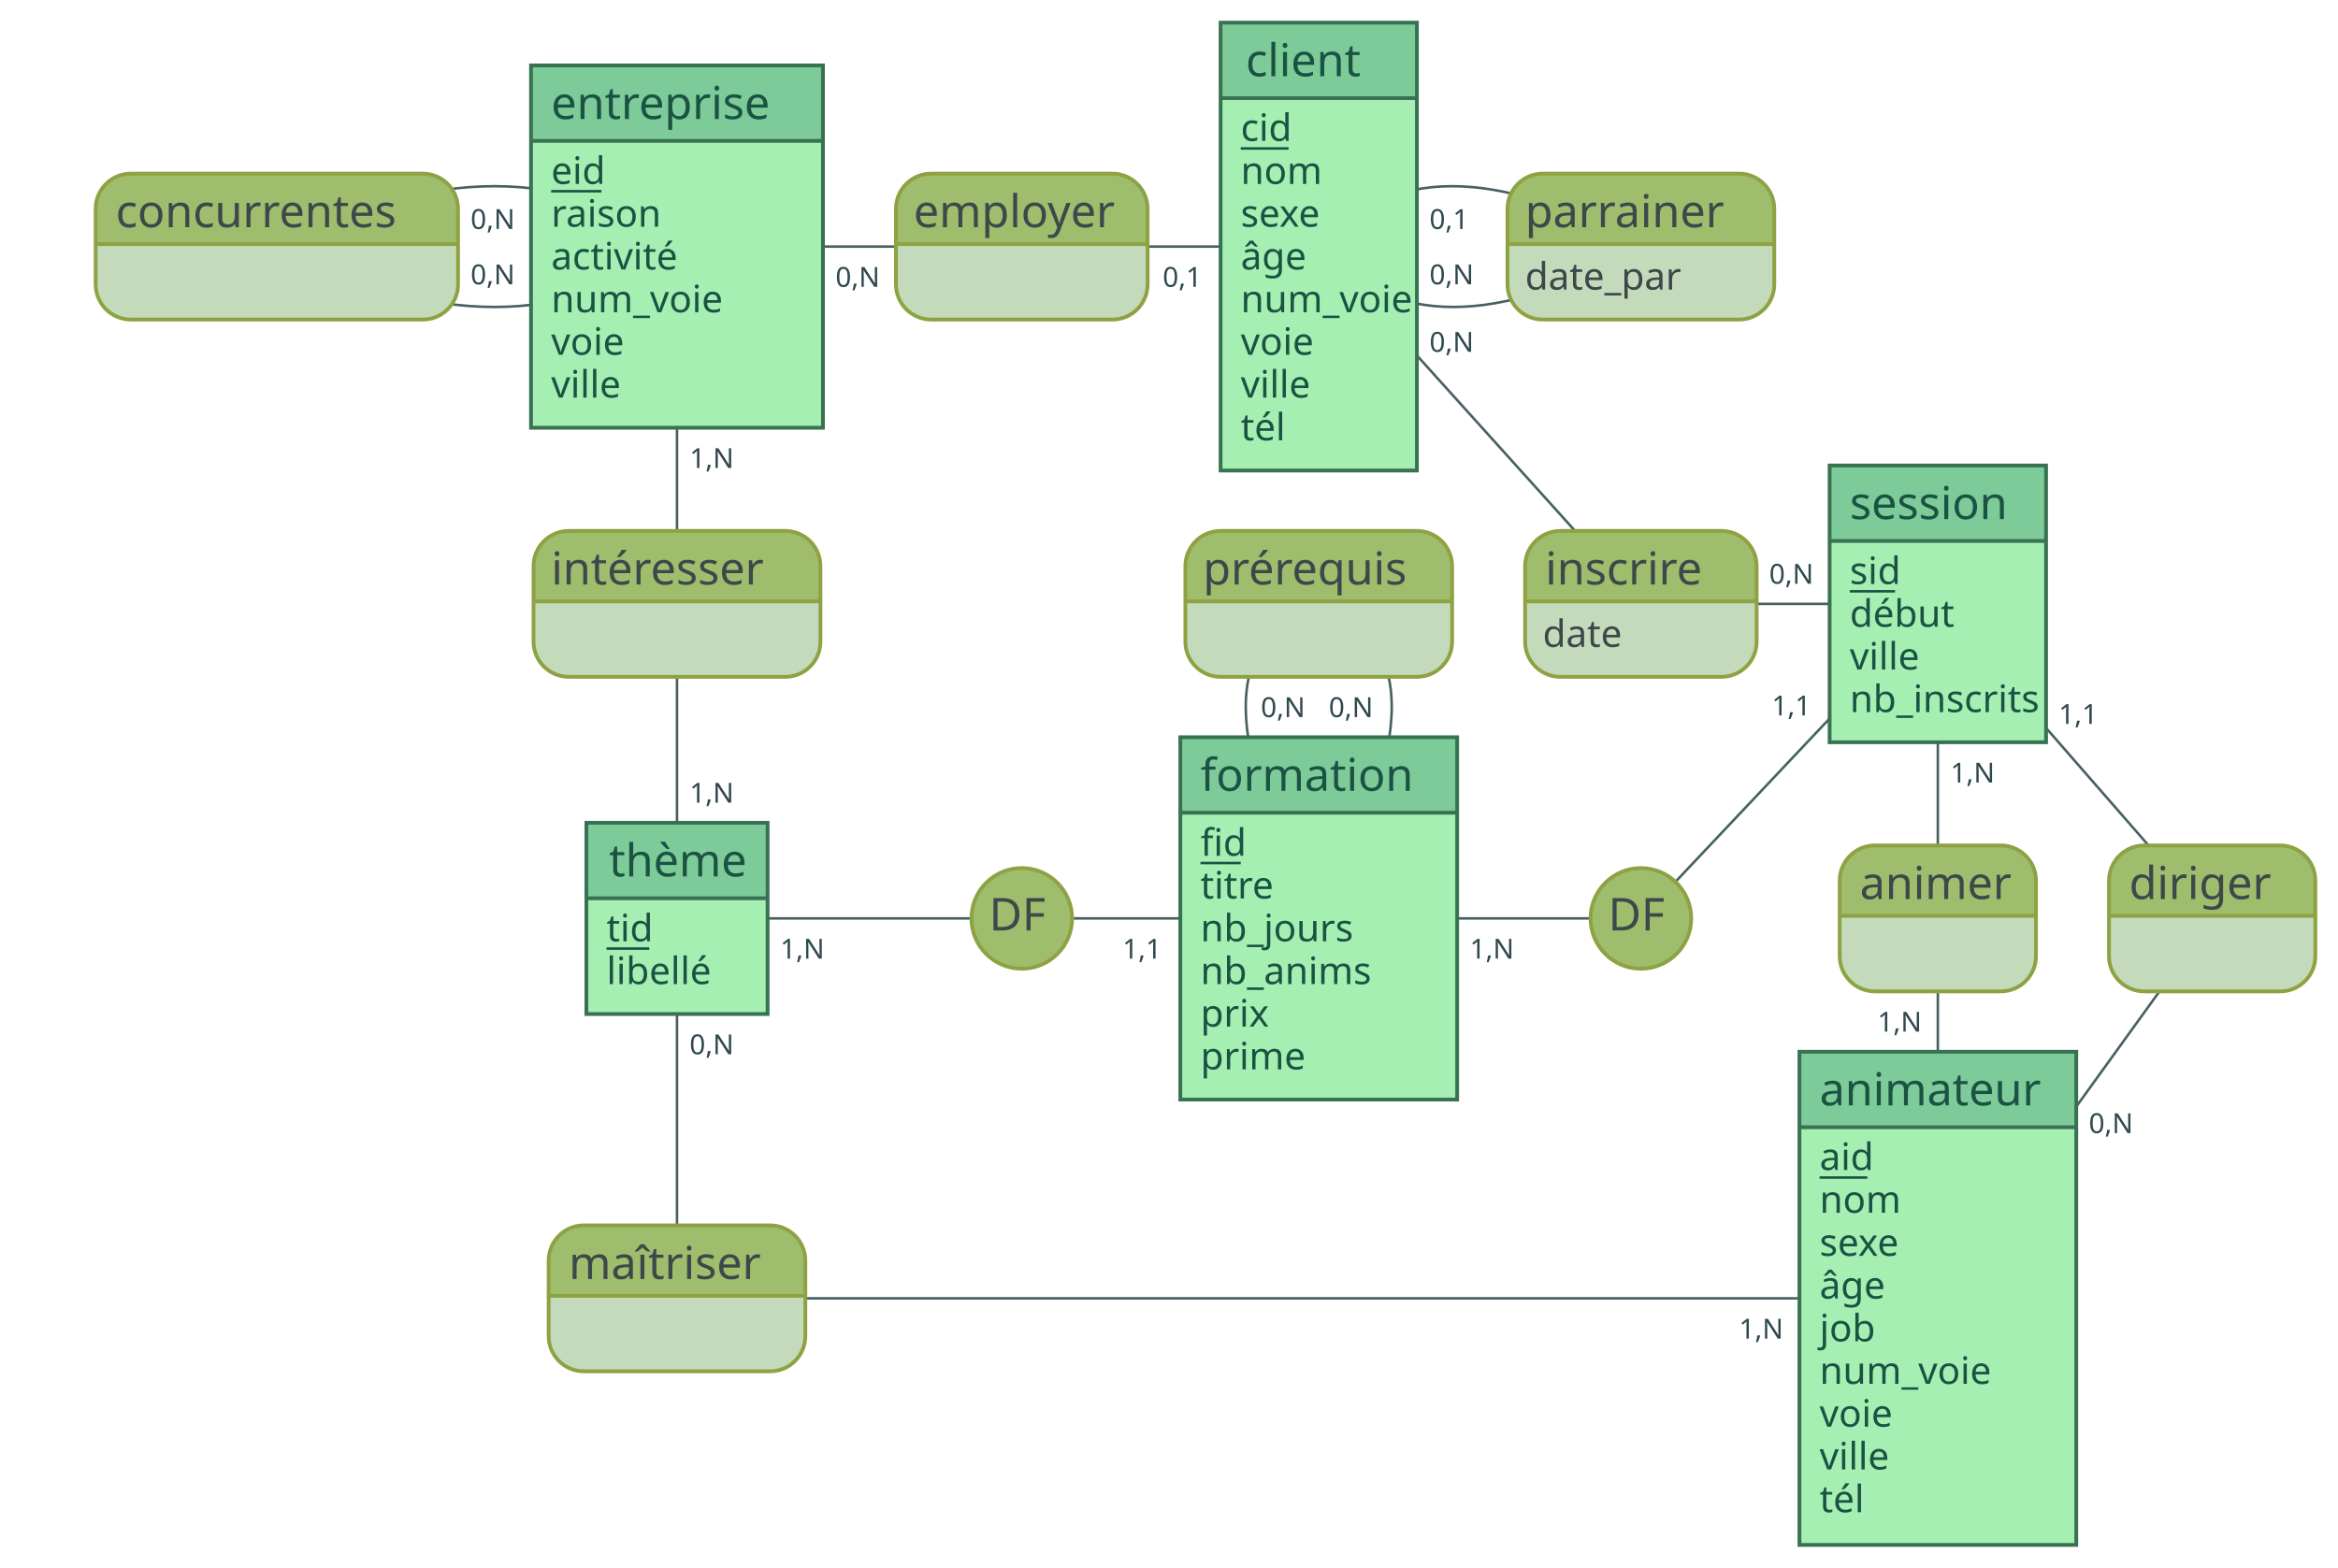
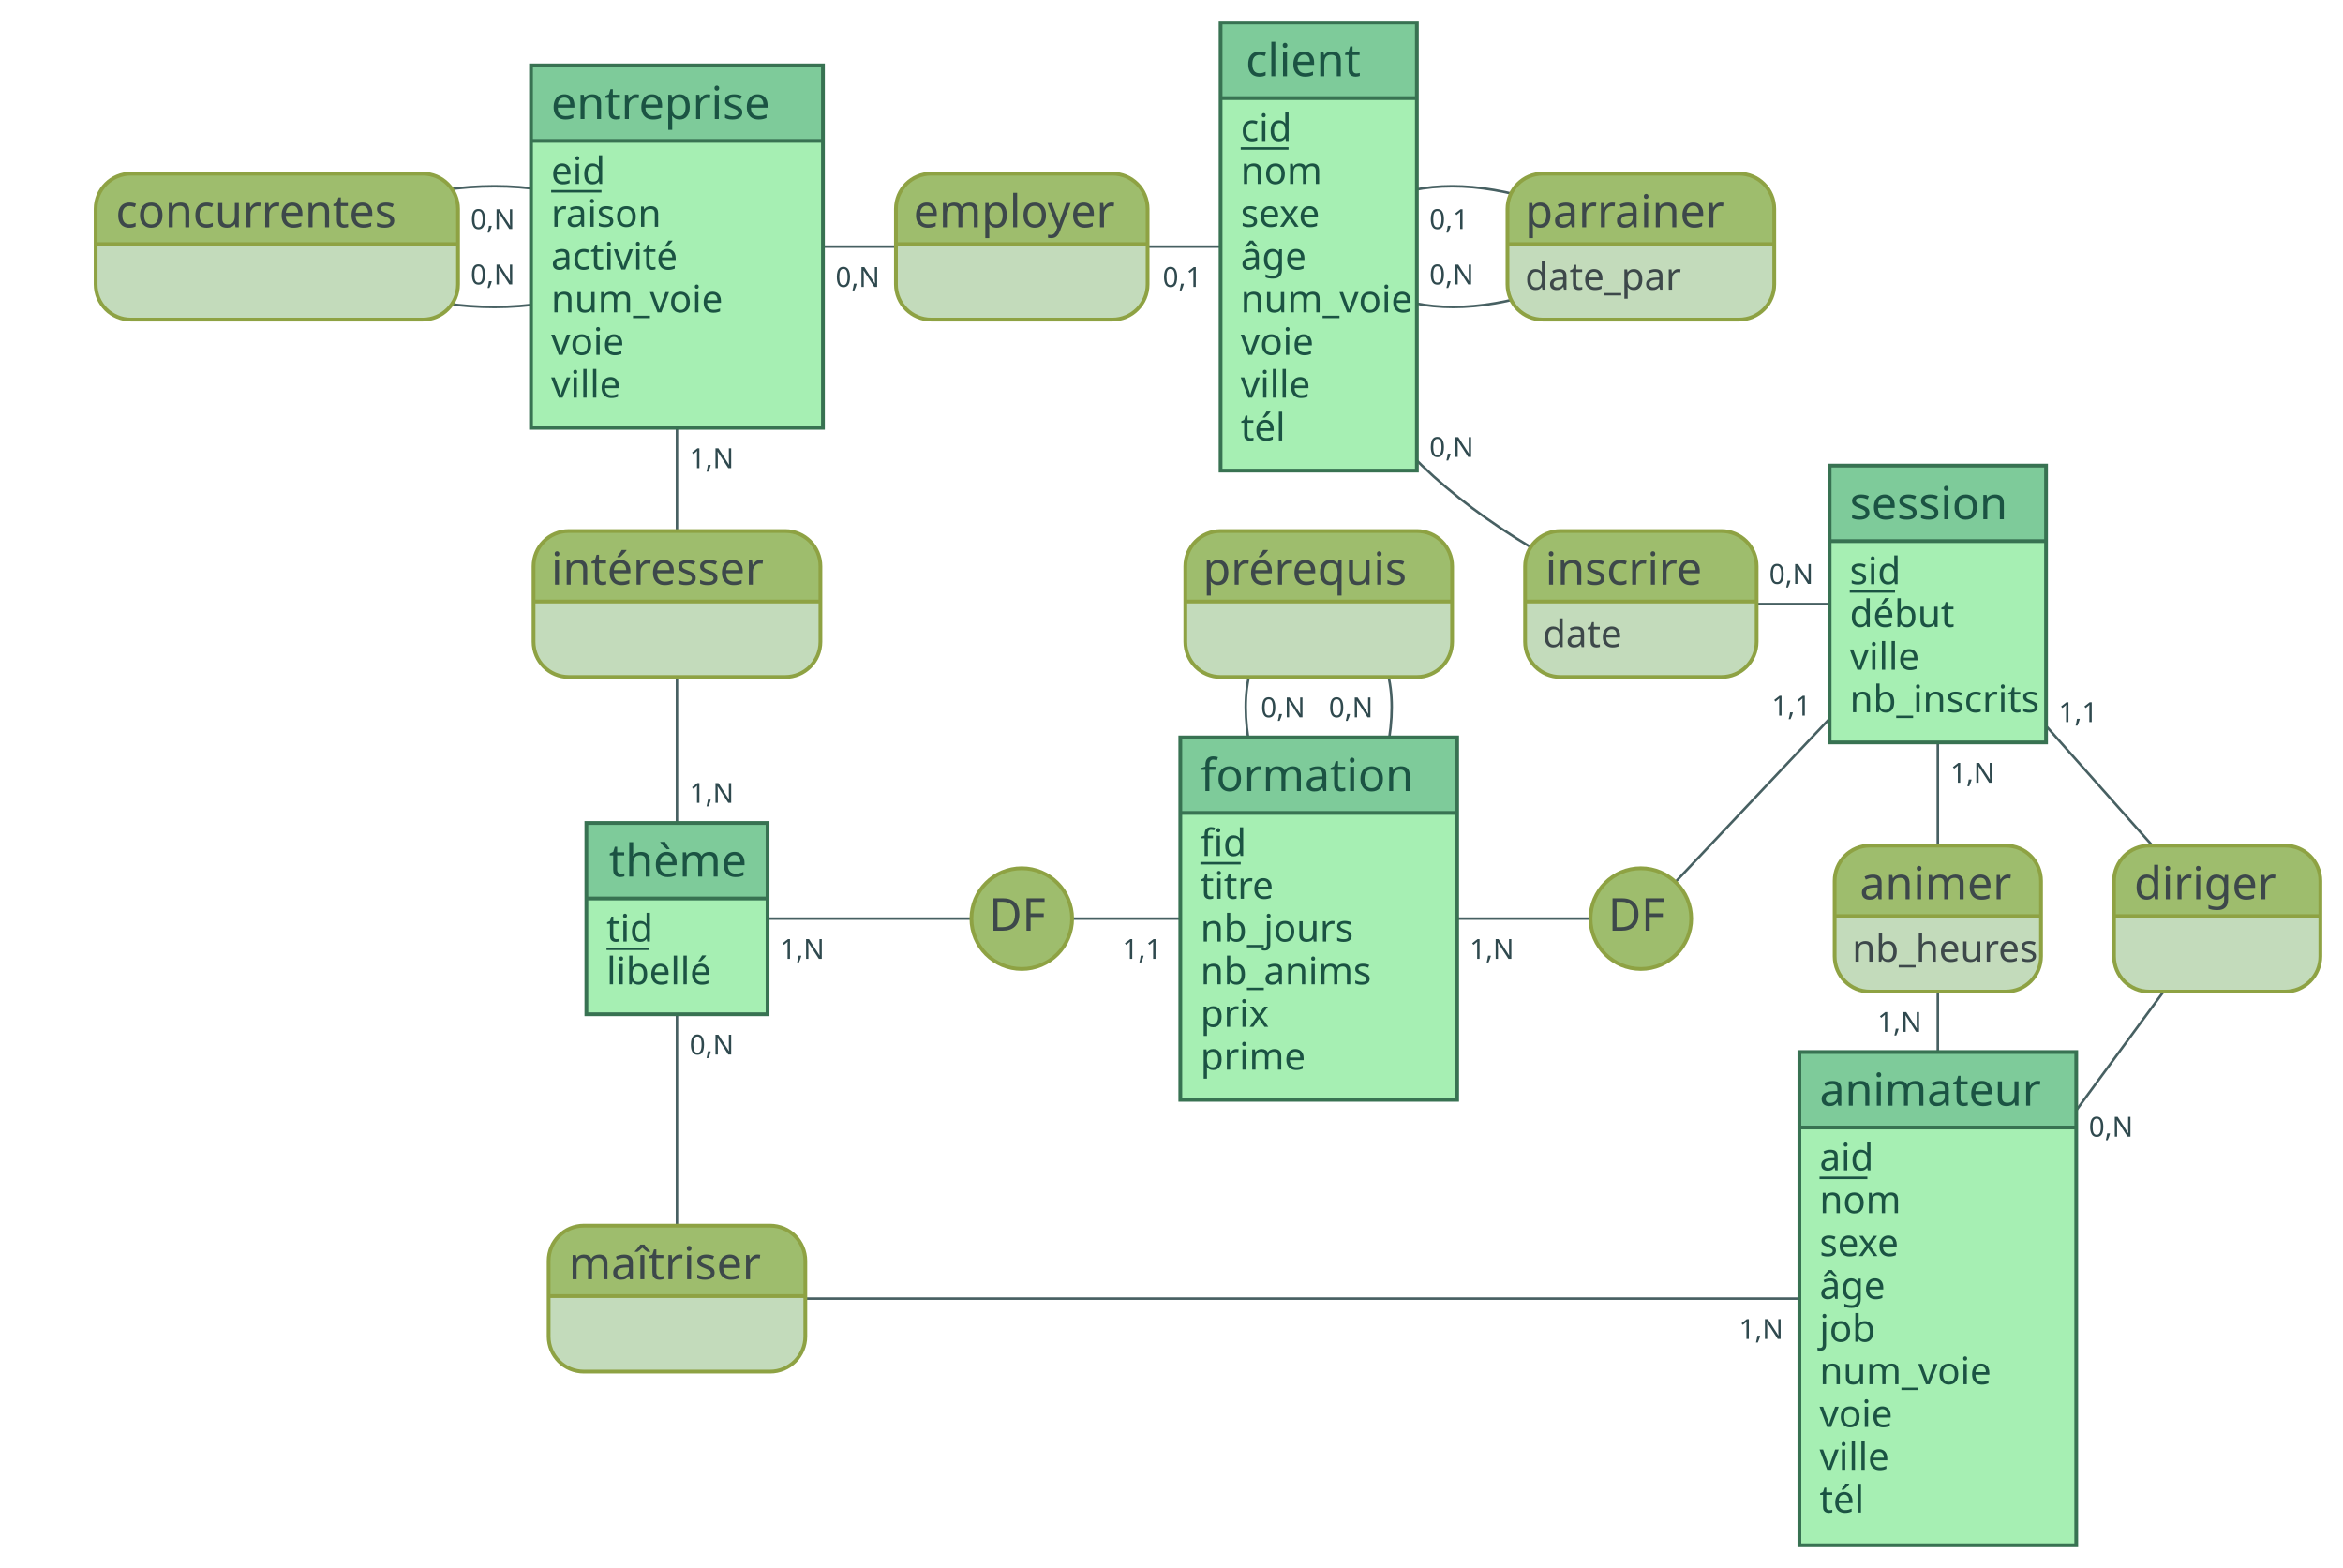
- <svg xmlns="http://www.w3.org/2000/svg" width="929" height="623" viewBox="0 0 929 623">
-   <rect x="0" y="0" width="929" height="623" fill="none" stroke="none" stroke-width="0" />
+ <svg xmlns="http://www.w3.org/2000/svg" width="931" height="623" viewBox="0 0 931 623">
+   <rect x="0" y="0" width="931" height="623" fill="none" stroke="none" stroke-width="0" />
  <g>
    <path d="M269 98 C225.33 130 172.33 130 110 98" fill="none" stroke="#476062" stroke-width="1" />
    <path d="M269 98 C225.33 66 172.33 66 110 98" fill="none" stroke="#476062" stroke-width="1" />
    <g>
      <path d="M168 69 a14 14 90 0 1 14 14 V97 h-144 V83 a14 14 90 0 1 14 -14" fill="#9ebd6d" stroke="#9ebd6d" stroke-width="0" />
      <path d="M182 97 v16 a14 14 90 0 1 -14 14 H52 a14 14 90 0 1 -14 -14 V97 H144" fill="#c3dbbb" stroke="#c3dbbb" stroke-width="0" />
      <rect x="38" y="69" width="144" height="58" fill="none" rx="14" stroke="#8ea243" stroke-width="1.5" />
      <line x1="38" y1="97" x2="182" y2="97" stroke="#8ea243" stroke-width="1.5" />
      <text x="46" y="90.3" fill="#3d484a" font-family="Copperplate" font-size="18">concurrentes</text>
    </g>
    <text x="187" y="113" fill="#2f494e" font-family="Futura" font-size="11">0,N</text>
    <text x="187" y="91" fill="#2f494e" font-family="Futura" font-size="11">0,N</text>
  </g>
  <g>
    <line x1="524" y1="98" x2="406" y2="98" stroke="#476062" stroke-width="1" />
    <line x1="269" y1="98" x2="406" y2="98" stroke="#476062" stroke-width="1" />
    <g>
      <path d="M442 69 a14 14 90 0 1 14 14 V97 h-100 V83 a14 14 90 0 1 14 -14" fill="#9ebd6d" stroke="#9ebd6d" stroke-width="0" />
      <path d="M456 97 v16 a14 14 90 0 1 -14 14 H370 a14 14 90 0 1 -14 -14 V97 H100" fill="#c3dbbb" stroke="#c3dbbb" stroke-width="0" />
      <rect x="356" y="69" width="100" height="58" fill="none" rx="14" stroke="#8ea243" stroke-width="1.5" />
      <line x1="356" y1="97" x2="456" y2="97" stroke="#8ea243" stroke-width="1.5" />
      <text x="363" y="90.3" fill="#3d484a" font-family="Copperplate" font-size="18">employer</text>
    </g>
    <text x="462" y="114" fill="#2f494e" font-family="Futura" font-size="11">0,1</text>
    <text x="332" y="114" fill="#2f494e" font-family="Futura" font-size="11">0,N</text>
  </g>
  <g>
    <path d="M524 98 C552 66 594.67 66 652 98" fill="none" stroke="#476062" stroke-width="1" />
    <path d="M524 98 C552.67 130 595.33 130 652 98" fill="none" stroke="#476062" stroke-width="1" />
    <g>
      <path d="M691 69 a14 14 90 0 1 14 14 V97 h-106 V83 a14 14 90 0 1 14 -14" fill="#9ebd6d" stroke="#9ebd6d" stroke-width="0" />
      <path d="M705 97 v16 a14 14 90 0 1 -14 14 H613 a14 14 90 0 1 -14 -14 V97 H106" fill="#c3dbbb" stroke="#c3dbbb" stroke-width="0" />
      <rect x="599" y="69" width="106" height="58" fill="none" rx="14" stroke="#8ea243" stroke-width="1.5" />
      <line x1="599" y1="97" x2="705" y2="97" stroke="#8ea243" stroke-width="1.5" />
      <text x="606" y="90.3" fill="#3d484a" font-family="Copperplate" font-size="18">parrainer</text>
      <text x="606" y="115.1" fill="#3d484a" font-family="Gill Sans" font-size="15">date_par</text>
    </g>
    <text x="568" y="91" fill="#2f494e" font-family="Futura" font-size="11">0,1</text>
    <text x="568" y="113" fill="#2f494e" font-family="Futura" font-size="11">0,N</text>
  </g>
  <g>
    <line x1="269" y1="98" x2="269" y2="240" stroke="#476062" stroke-width="1" />
    <line x1="269" y1="365" x2="269" y2="240" stroke="#476062" stroke-width="1" />
    <g>
      <path d="M312 211 a14 14 90 0 1 14 14 V239 h-114 V225 a14 14 90 0 1 14 -14" fill="#9ebd6d" stroke="#9ebd6d" stroke-width="0" />
      <path d="M326 239 v16 a14 14 90 0 1 -14 14 H226 a14 14 90 0 1 -14 -14 V239 H114" fill="#c3dbbb" stroke="#c3dbbb" stroke-width="0" />
      <rect x="212" y="211" width="114" height="58" fill="none" rx="14" stroke="#8ea243" stroke-width="1.5" />
      <line x1="212" y1="239" x2="326" y2="239" stroke="#8ea243" stroke-width="1.5" />
      <text x="219" y="232.3" fill="#3d484a" font-family="Copperplate" font-size="18">intéresser</text>
    </g>
    <text x="274" y="186" fill="#2f494e" font-family="Futura" font-size="11">1,N</text>
    <text x="274" y="319" fill="#2f494e" font-family="Futura" font-size="11">1,N</text>
  </g>
  <g>
    <path d="M524 365 C485.33 294.67 485.33 253 524 240" fill="none" stroke="#476062" stroke-width="1" />
    <path d="M524 365 C562.67 294.67 562.67 253 524 240" fill="none" stroke="#476062" stroke-width="1" />
    <g>
      <path d="M563 211 a14 14 90 0 1 14 14 V239 h-106 V225 a14 14 90 0 1 14 -14" fill="#9ebd6d" stroke="#9ebd6d" stroke-width="0" />
      <path d="M577 239 v16 a14 14 90 0 1 -14 14 H485 a14 14 90 0 1 -14 -14 V239 H106" fill="#c3dbbb" stroke="#c3dbbb" stroke-width="0" />
      <rect x="471" y="211" width="106" height="58" fill="none" rx="14" stroke="#8ea243" stroke-width="1.5" />
      <line x1="471" y1="239" x2="577" y2="239" stroke="#8ea243" stroke-width="1.5" />
      <text x="478" y="232.3" fill="#3d484a" font-family="Copperplate" font-size="18">prérequis</text>
    </g>
    <text x="501" y="285" fill="#2f494e" font-family="Futura" font-size="11">0,N</text>
    <text x="528" y="285" fill="#2f494e" font-family="Futura" font-size="11">0,N</text>
  </g>
  <g>
-     <line x1="524" y1="98" x2="652" y2="240" stroke="#476062" stroke-width="1" />
+     <path d="M524 98 C524.73 154.98 567.4 202.32 652 240" fill="none" stroke="#476062" stroke-width="1" />
    <line x1="770" y1="240" x2="652" y2="240" stroke="#476062" stroke-width="1" />
    <g>
      <path d="M684 211 a14 14 90 0 1 14 14 V239 h-92 V225 a14 14 90 0 1 14 -14" fill="#9ebd6d" stroke="#9ebd6d" stroke-width="0" />
      <path d="M698 239 v16 a14 14 90 0 1 -14 14 H620 a14 14 90 0 1 -14 -14 V239 H92" fill="#c3dbbb" stroke="#c3dbbb" stroke-width="0" />
      <rect x="606" y="211" width="92" height="58" fill="none" rx="14" stroke="#8ea243" stroke-width="1.5" />
      <line x1="606" y1="239" x2="698" y2="239" stroke="#8ea243" stroke-width="1.5" />
      <text x="614" y="232.3" fill="#3d484a" font-family="Copperplate" font-size="18">inscrire</text>
      <text x="613" y="257.1" fill="#3d484a" font-family="Gill Sans" font-size="15">date</text>
    </g>
-     <text x="568" y="139.82" fill="#2f494e" font-family="Futura" font-size="11">0,N</text>
+     <text x="568" y="181.55" fill="#2f494e" font-family="Futura" font-size="11">0,N</text>
    <text x="703" y="232" fill="#2f494e" font-family="Futura" font-size="11">0,N</text>
  </g>
  <g>
    <line x1="524" y1="365" x2="406" y2="365" stroke="#476062" stroke-width="1" />
    <line x1="269" y1="365" x2="406" y2="365" stroke="#476062" stroke-width="1" />
    <g>
      <circle cx="406" cy="365" r="20" stroke="#8ea243" stroke-width="1.5" fill="#9ebd6d" />
      <text x="393" y="369.8" fill="#3d484a" font-family="Copperplate" font-size="18">DF</text>
    </g>
    <text x="446" y="381" fill="#2f494e" font-family="Futura" font-size="11">1,1</text>
    <text x="310" y="381" fill="#2f494e" font-family="Futura" font-size="11">1,N</text>
  </g>
  <g>
    <line x1="770" y1="240" x2="652" y2="365" stroke="#476062" stroke-width="1" />
    <line x1="524" y1="365" x2="652" y2="365" stroke="#476062" stroke-width="1" />
    <g>
      <circle cx="652" cy="365" r="20" stroke="#8ea243" stroke-width="1.5" fill="#9ebd6d" />
      <text x="639" y="369.8" fill="#3d484a" font-family="Copperplate" font-size="18">DF</text>
    </g>
    <text x="704" y="284.33" fill="#2f494e" font-family="Futura" font-size="11">1,1</text>
    <text x="584" y="381" fill="#2f494e" font-family="Futura" font-size="11">1,N</text>
  </g>
  <g>
    <line x1="770" y1="240" x2="770" y2="365" stroke="#476062" stroke-width="1" />
    <line x1="770" y1="516" x2="770" y2="365" stroke="#476062" stroke-width="1" />
    <g>
-       <path d="M795 336 a14 14 90 0 1 14 14 V364 h-78 V350 a14 14 90 0 1 14 -14" fill="#9ebd6d" stroke="#9ebd6d" stroke-width="0" />
-       <path d="M809 364 v16 a14 14 90 0 1 -14 14 H745 a14 14 90 0 1 -14 -14 V364 H78" fill="#c3dbbb" stroke="#c3dbbb" stroke-width="0" />
-       <rect x="731" y="336" width="78" height="58" fill="none" rx="14" stroke="#8ea243" stroke-width="1.5" />
-       <line x1="731" y1="364" x2="809" y2="364" stroke="#8ea243" stroke-width="1.5" />
+       <path d="M797 336 a14 14 90 0 1 14 14 V364 h-82 V350 a14 14 90 0 1 14 -14" fill="#9ebd6d" stroke="#9ebd6d" stroke-width="0" />
+       <path d="M811 364 v16 a14 14 90 0 1 -14 14 H743 a14 14 90 0 1 -14 -14 V364 H82" fill="#c3dbbb" stroke="#c3dbbb" stroke-width="0" />
+       <rect x="729" y="336" width="82" height="58" fill="none" rx="14" stroke="#8ea243" stroke-width="1.5" />
+       <line x1="729" y1="364" x2="811" y2="364" stroke="#8ea243" stroke-width="1.5" />
      <text x="739" y="357.3" fill="#3d484a" font-family="Copperplate" font-size="18">animer</text>
+       <text x="736" y="382.1" fill="#3d484a" font-family="Gill Sans" font-size="15">nb_heures</text>
    </g>
    <text x="775" y="311" fill="#2f494e" font-family="Futura" font-size="11">1,N</text>
    <text x="746" y="410" fill="#2f494e" font-family="Futura" font-size="11">1,N</text>
  </g>
  <g>
-     <line x1="770" y1="240" x2="879" y2="365" stroke="#476062" stroke-width="1" />
-     <line x1="770" y1="516" x2="879" y2="365" stroke="#476062" stroke-width="1" />
-     <g>
-       <path d="M906 336 a14 14 90 0 1 14 14 V364 h-82 V350 a14 14 90 0 1 14 -14" fill="#9ebd6d" stroke="#9ebd6d" stroke-width="0" />
-       <path d="M920 364 v16 a14 14 90 0 1 -14 14 H852 a14 14 90 0 1 -14 -14 V364 H82" fill="#c3dbbb" stroke="#c3dbbb" stroke-width="0" />
-       <rect x="838" y="336" width="82" height="58" fill="none" rx="14" stroke="#8ea243" stroke-width="1.5" />
-       <line x1="838" y1="364" x2="920" y2="364" stroke="#8ea243" stroke-width="1.5" />
-       <text x="846" y="357.3" fill="#3d484a" font-family="Copperplate" font-size="18">diriger</text>
-     </g>
-     <text x="818" y="287.7" fill="#2f494e" font-family="Futura" font-size="11">1,1</text>
-     <text x="830" y="450.33" fill="#2f494e" font-family="Futura" font-size="11">0,N</text>
+     <line x1="770" y1="240" x2="881" y2="365" stroke="#476062" stroke-width="1" />
+     <line x1="770" y1="516" x2="881" y2="365" stroke="#476062" stroke-width="1" />
+     <g>
+       <path d="M908 336 a14 14 90 0 1 14 14 V364 h-82 V350 a14 14 90 0 1 14 -14" fill="#9ebd6d" stroke="#9ebd6d" stroke-width="0" />
+       <path d="M922 364 v16 a14 14 90 0 1 -14 14 H854 a14 14 90 0 1 -14 -14 V364 H82" fill="#c3dbbb" stroke="#c3dbbb" stroke-width="0" />
+       <rect x="840" y="336" width="82" height="58" fill="none" rx="14" stroke="#8ea243" stroke-width="1.5" />
+       <line x1="840" y1="364" x2="922" y2="364" stroke="#8ea243" stroke-width="1.5" />
+       <text x="848" y="357.3" fill="#3d484a" font-family="Copperplate" font-size="18">diriger</text>
+     </g>
+     <text x="818" y="286.9" fill="#2f494e" font-family="Futura" font-size="11">1,1</text>
+     <text x="830" y="451.62" fill="#2f494e" font-family="Futura" font-size="11">0,N</text>
  </g>
  <g>
    <line x1="770" y1="516" x2="269" y2="516" stroke="#476062" stroke-width="1" />
    <line x1="269" y1="365" x2="269" y2="516" stroke="#476062" stroke-width="1" />
    <g>
      <path d="M306 487 a14 14 90 0 1 14 14 V515 h-102 V501 a14 14 90 0 1 14 -14" fill="#9ebd6d" stroke="#9ebd6d" stroke-width="0" />
      <path d="M320 515 v16 a14 14 90 0 1 -14 14 H232 a14 14 90 0 1 -14 -14 V515 H102" fill="#c3dbbb" stroke="#c3dbbb" stroke-width="0" />
      <rect x="218" y="487" width="102" height="58" fill="none" rx="14" stroke="#8ea243" stroke-width="1.5" />
      <line x1="218" y1="515" x2="320" y2="515" stroke="#8ea243" stroke-width="1.5" />
      <text x="226" y="508.3" fill="#3d484a" font-family="Copperplate" font-size="18">maîtriser</text>
    </g>
    <text x="691" y="532" fill="#2f494e" font-family="Futura" font-size="11">1,N</text>
    <text x="274" y="419" fill="#2f494e" font-family="Futura" font-size="11">0,N</text>
  </g>
  <g>
    <g>
      <rect x="211" y="26" width="116" height="30" fill="#7ecb9a" stroke="none" stroke-width="0" opacity="1" />
      <rect x="211" y="56" width="116" height="114" fill="#a6efb3" stroke="none" stroke-width="0" opacity="1" />
      <rect x="211" y="26" width="116" height="144" fill="none" stroke="#387252" stroke-width="1.5" opacity="1" />
      <line x1="211" y1="56" x2="327" y2="56" stroke="#387252" stroke-width="1.5" />
    </g>
    <text x="219" y="47.3" fill="#1b5343" font-family="Copperplate" font-size="18">entreprise</text>
    <text x="219" y="73.1" fill="#1b5343" font-family="Gill Sans" font-size="15">eid</text>
    <line x1="219" y1="76" x2="239" y2="76" stroke="#1b5343" stroke-width="1" />
    <text x="219" y="90.1" fill="#1b5343" font-family="Gill Sans" font-size="15">raison</text>
    <text x="219" y="107.1" fill="#1b5343" font-family="Gill Sans" font-size="15">activité</text>
    <text x="219" y="124.1" fill="#1b5343" font-family="Gill Sans" font-size="15">num_voie</text>
    <text x="219" y="141" fill="#1b5343" font-family="Gill Sans" font-size="15">voie</text>
    <text x="219" y="158" fill="#1b5343" font-family="Gill Sans" font-size="15">ville</text>
  </g>
  <g>
    <g>
      <rect x="485" y="9" width="78" height="30" fill="#7ecb9a" stroke="none" stroke-width="0" opacity="1" />
      <rect x="485" y="39" width="78" height="148" fill="#a6efb3" stroke="none" stroke-width="0" opacity="1" />
      <rect x="485" y="9" width="78" height="178" fill="none" stroke="#387252" stroke-width="1.5" opacity="1" />
      <line x1="485" y1="39" x2="563" y2="39" stroke="#387252" stroke-width="1.5" />
    </g>
    <text x="495" y="30.3" fill="#1b5343" font-family="Copperplate" font-size="18">client</text>
    <text x="493" y="56" fill="#1b5343" font-family="Gill Sans" font-size="15">cid</text>
    <line x1="493" y1="59" x2="512" y2="59" stroke="#1b5343" stroke-width="1" />
    <text x="493" y="73.1" fill="#1b5343" font-family="Gill Sans" font-size="15">nom</text>
    <text x="493" y="90.1" fill="#1b5343" font-family="Gill Sans" font-size="15">sexe</text>
    <text x="493" y="107.1" fill="#1b5343" font-family="Gill Sans" font-size="15">âge</text>
    <text x="493" y="124.1" fill="#1b5343" font-family="Gill Sans" font-size="15">num_voie</text>
    <text x="493" y="141" fill="#1b5343" font-family="Gill Sans" font-size="15">voie</text>
    <text x="493" y="158" fill="#1b5343" font-family="Gill Sans" font-size="15">ville</text>
    <text x="493" y="175" fill="#1b5343" font-family="Gill Sans" font-size="15">tél</text>
  </g>
  <g>
    <g>
      <rect x="727" y="185" width="86" height="30" fill="#7ecb9a" stroke="none" stroke-width="0" opacity="1" />
      <rect x="727" y="215" width="86" height="80" fill="#a6efb3" stroke="none" stroke-width="0" opacity="1" />
      <rect x="727" y="185" width="86" height="110" fill="none" stroke="#387252" stroke-width="1.5" opacity="1" />
      <line x1="727" y1="215" x2="813" y2="215" stroke="#387252" stroke-width="1.5" />
    </g>
    <text x="735" y="206.3" fill="#1b5343" font-family="Copperplate" font-size="18">session</text>
    <text x="735" y="232.1" fill="#1b5343" font-family="Gill Sans" font-size="15">sid</text>
    <line x1="735" y1="235" x2="753" y2="235" stroke="#1b5343" stroke-width="1" />
    <text x="735" y="249.1" fill="#1b5343" font-family="Gill Sans" font-size="15">début</text>
    <text x="735" y="266.1" fill="#1b5343" font-family="Gill Sans" font-size="15">ville</text>
    <text x="735" y="283" fill="#1b5343" font-family="Gill Sans" font-size="15">nb_inscrits</text>
  </g>
  <g>
    <g>
      <rect x="233" y="327" width="72" height="30" fill="#7ecb9a" stroke="none" stroke-width="0" opacity="1" />
      <rect x="233" y="357" width="72" height="46" fill="#a6efb3" stroke="none" stroke-width="0" opacity="1" />
      <rect x="233" y="327" width="72" height="76" fill="none" stroke="#387252" stroke-width="1.5" opacity="1" />
      <line x1="233" y1="357" x2="305" y2="357" stroke="#387252" stroke-width="1.5" />
    </g>
    <text x="242" y="348.3" fill="#1b5343" font-family="Copperplate" font-size="18">thème</text>
    <text x="241" y="374.1" fill="#1b5343" font-family="Gill Sans" font-size="15">tid</text>
    <line x1="241" y1="377" x2="258" y2="377" stroke="#1b5343" stroke-width="1" />
    <text x="241" y="391.1" fill="#1b5343" font-family="Gill Sans" font-size="15">libellé</text>
  </g>
  <g>
    <g>
      <rect x="469" y="293" width="110" height="30" fill="#7ecb9a" stroke="none" stroke-width="0" opacity="1" />
      <rect x="469" y="323" width="110" height="114" fill="#a6efb3" stroke="none" stroke-width="0" opacity="1" />
      <rect x="469" y="293" width="110" height="144" fill="none" stroke="#387252" stroke-width="1.5" opacity="1" />
      <line x1="469" y1="323" x2="579" y2="323" stroke="#387252" stroke-width="1.5" />
    </g>
    <text x="477" y="314.3" fill="#1b5343" font-family="Copperplate" font-size="18">formation</text>
    <text x="477" y="340.1" fill="#1b5343" font-family="Gill Sans" font-size="15">fid</text>
    <line x1="477" y1="343" x2="493" y2="343" stroke="#1b5343" stroke-width="1" />
    <text x="477" y="357.1" fill="#1b5343" font-family="Gill Sans" font-size="15">titre</text>
    <text x="477" y="374.1" fill="#1b5343" font-family="Gill Sans" font-size="15">nb_jours</text>
    <text x="477" y="391.1" fill="#1b5343" font-family="Gill Sans" font-size="15">nb_anims</text>
    <text x="477" y="408" fill="#1b5343" font-family="Gill Sans" font-size="15">prix</text>
    <text x="477" y="425" fill="#1b5343" font-family="Gill Sans" font-size="15">prime</text>
  </g>
  <g>
    <g>
      <rect x="715" y="418" width="110" height="30" fill="#7ecb9a" stroke="none" stroke-width="0" opacity="1" />
      <rect x="715" y="448" width="110" height="166" fill="#a6efb3" stroke="none" stroke-width="0" opacity="1" />
      <rect x="715" y="418" width="110" height="196" fill="none" stroke="#387252" stroke-width="1.5" opacity="1" />
      <line x1="715" y1="448" x2="825" y2="448" stroke="#387252" stroke-width="1.5" />
    </g>
    <text x="723" y="439.3" fill="#1b5343" font-family="Copperplate" font-size="18">animateur</text>
    <text x="723" y="465" fill="#1b5343" font-family="Gill Sans" font-size="15">aid</text>
    <line x1="723" y1="468" x2="742" y2="468" stroke="#1b5343" stroke-width="1" />
    <text x="723" y="482" fill="#1b5343" font-family="Gill Sans" font-size="15">nom</text>
    <text x="723" y="499.1" fill="#1b5343" font-family="Gill Sans" font-size="15">sexe</text>
    <text x="723" y="516.1" fill="#1b5343" font-family="Gill Sans" font-size="15">âge</text>
    <text x="723" y="533.1" fill="#1b5343" font-family="Gill Sans" font-size="15">job</text>
    <text x="723" y="550" fill="#1b5343" font-family="Gill Sans" font-size="15">num_voie</text>
    <text x="723" y="567" fill="#1b5343" font-family="Gill Sans" font-size="15">voie</text>
    <text x="723" y="584" fill="#1b5343" font-family="Gill Sans" font-size="15">ville</text>
    <text x="723" y="601" fill="#1b5343" font-family="Gill Sans" font-size="15">tél</text>
  </g>
</svg>
